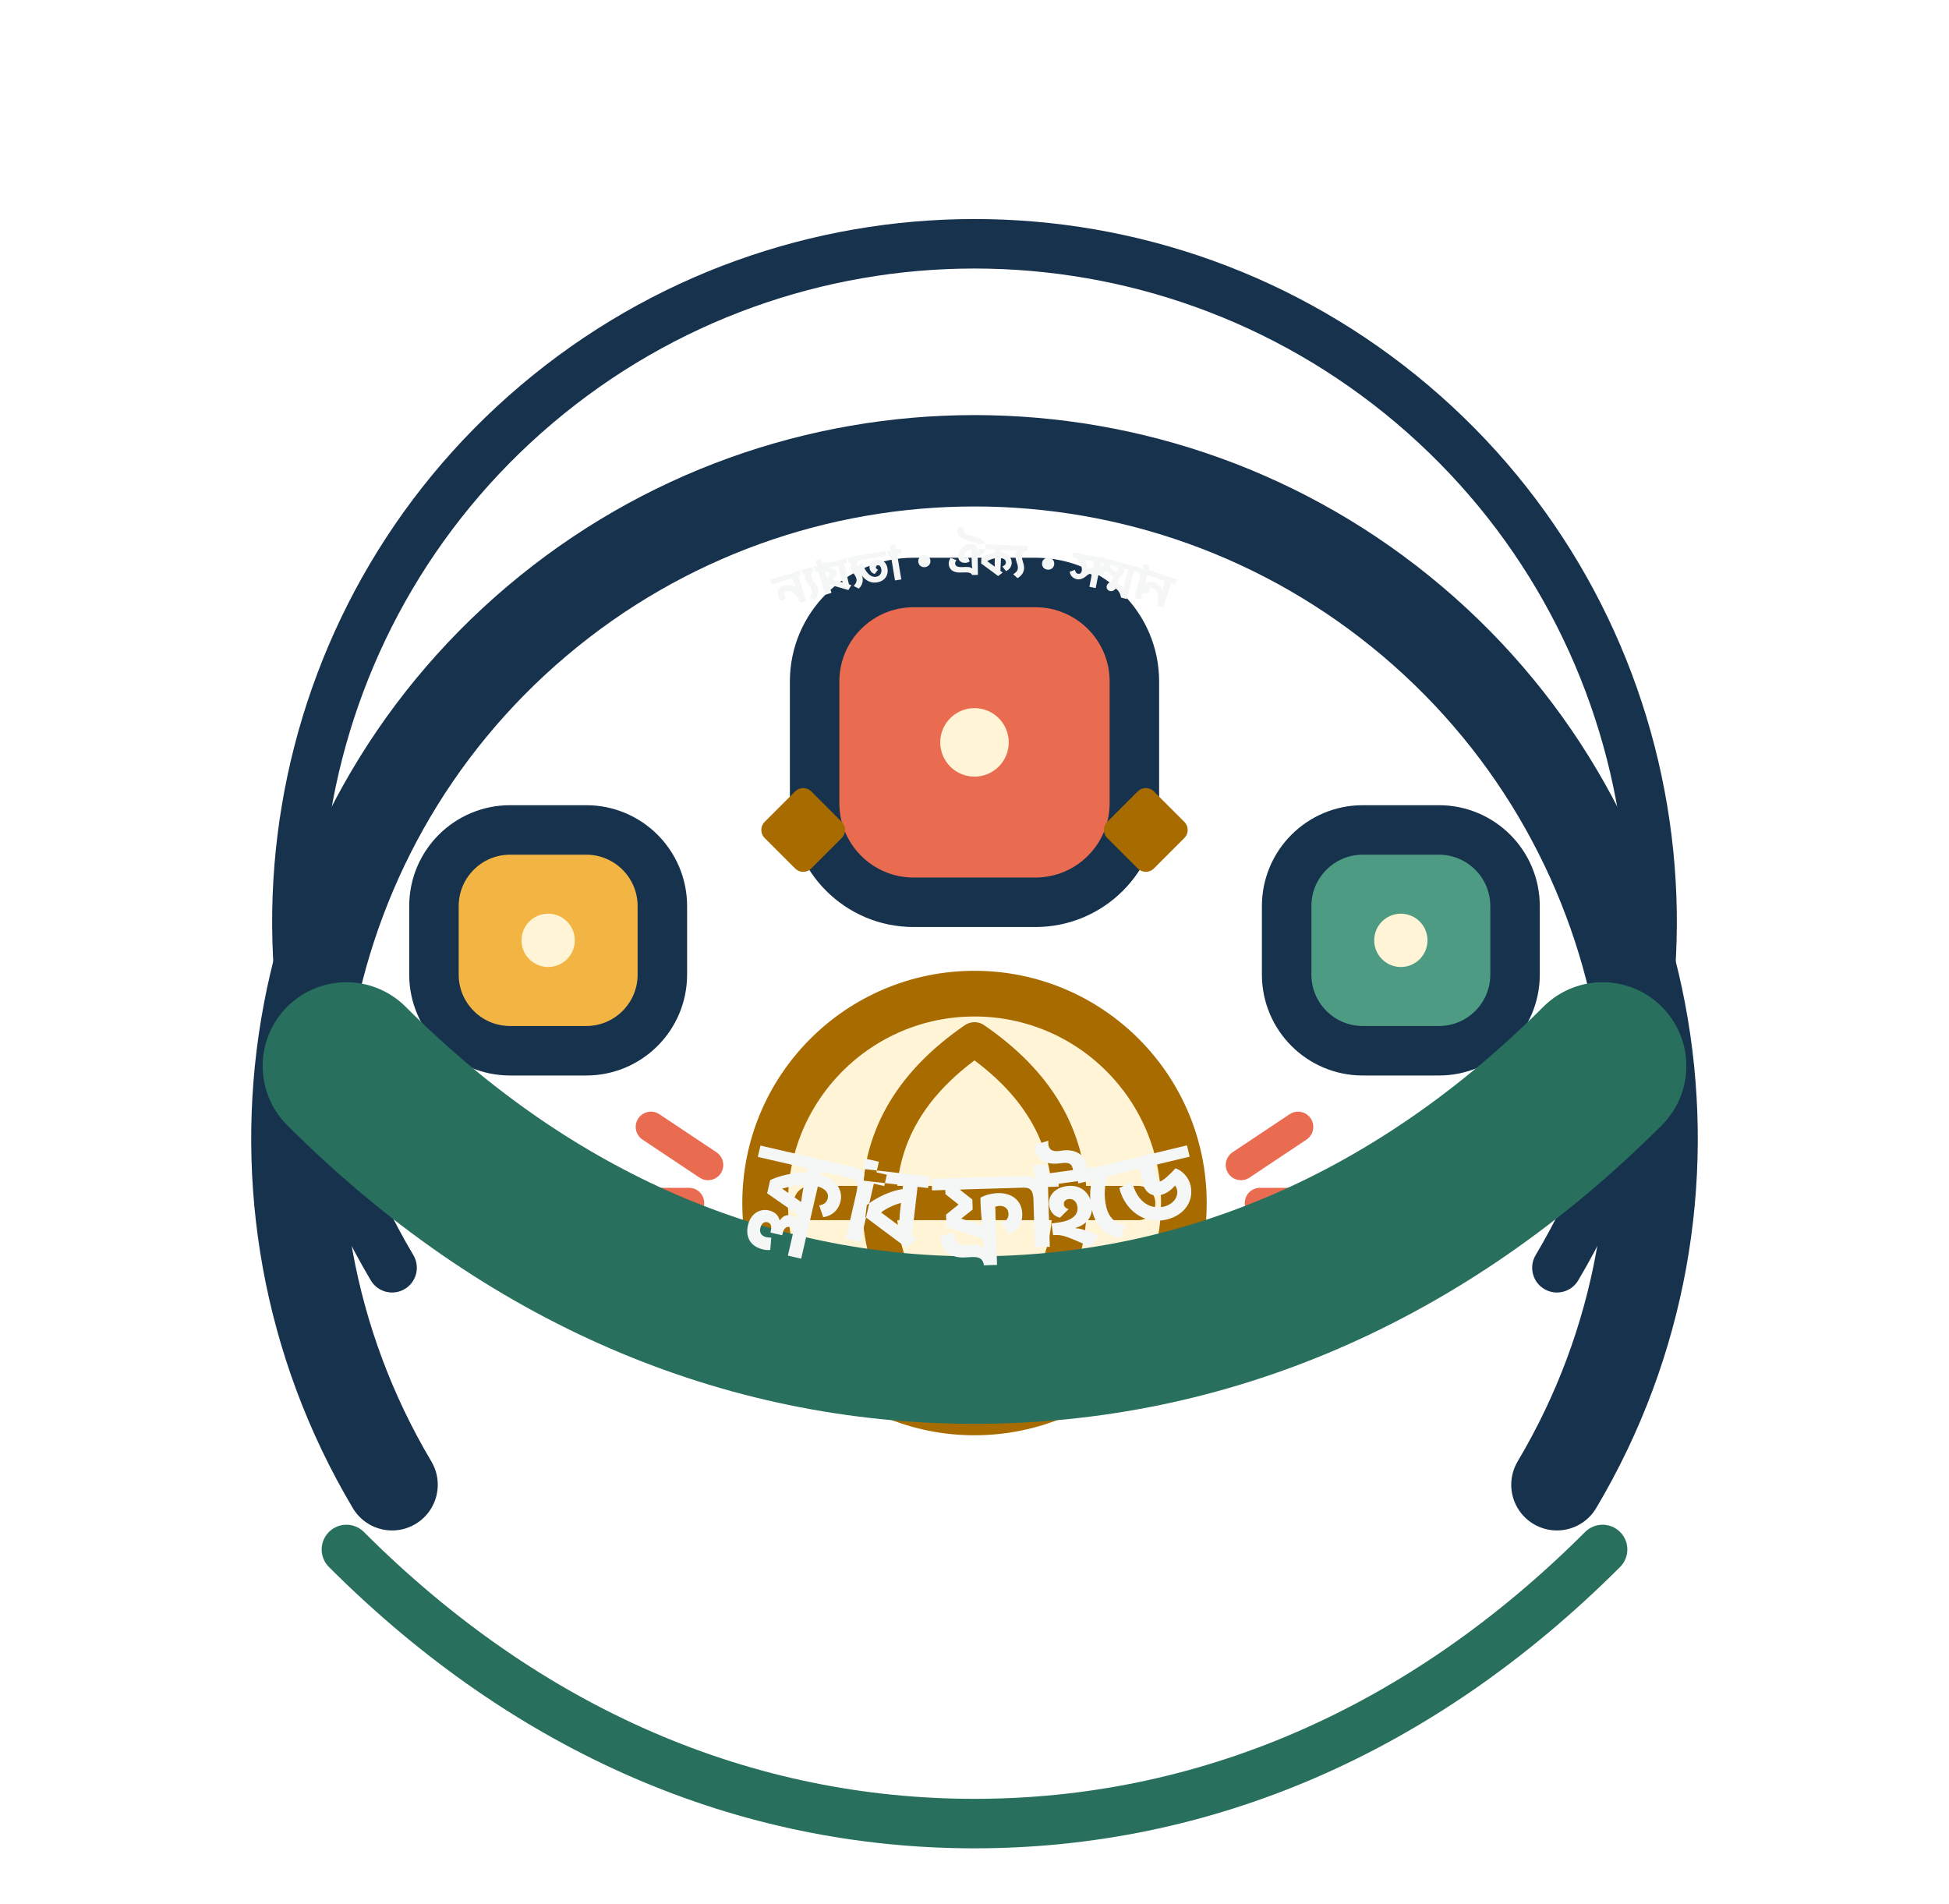
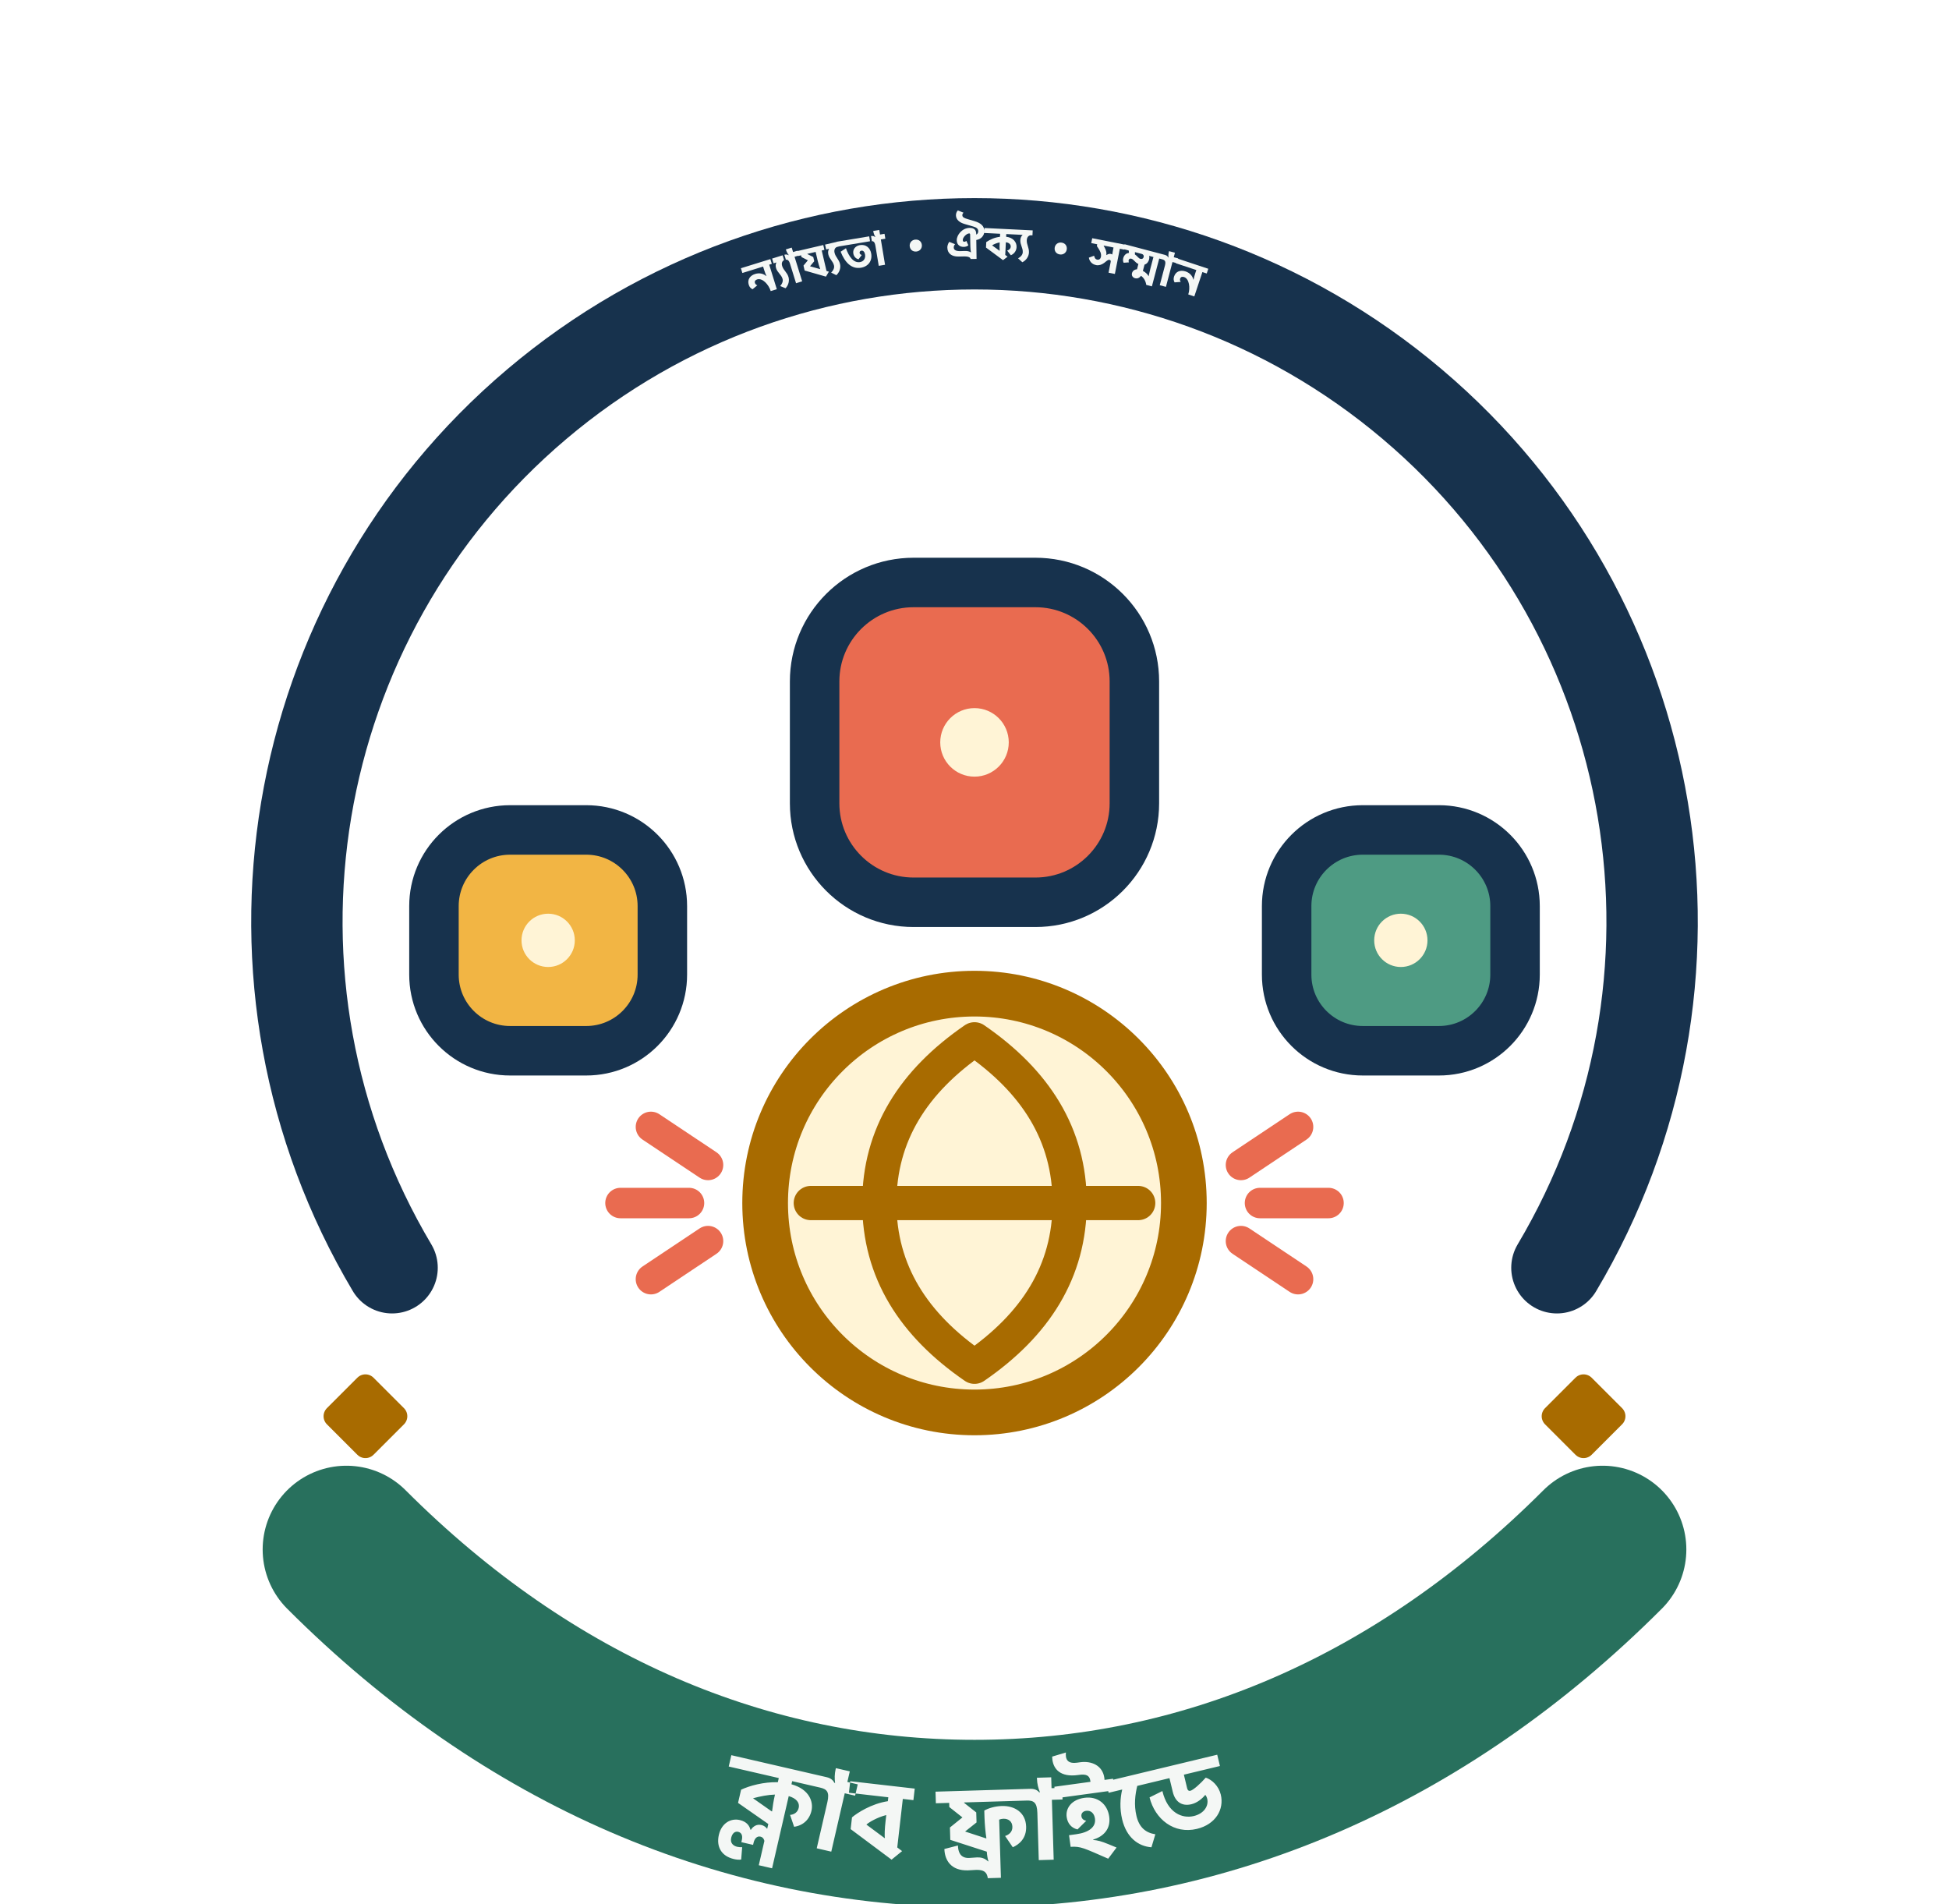
<svg xmlns="http://www.w3.org/2000/svg" viewBox="0 0 512 500" role="img" aria-labelledby="title desc" version="1.1" id="svg15">
  <g stroke="#17324D" stroke-width="13" stroke-linecap="round" stroke-linejoin="round" id="g8">
    <path fill="none" stroke="#17324D" d="M103 333a178 178 0 1 1 306 0" id="path1" />
    <g id="younger-member" aria-label="younger-member">
      <rect x="114" y="218" width="60" height="58" rx="20" fill="#F2B544" stroke="#17324D" id="rect1" />
      <circle cx="144" cy="247" r="7" fill="#FFF4D6" stroke="none" id="circle1" />
    </g>
    <g id="adult-member" aria-label="adult-member">
      <rect x="214" y="153" width="84" height="84" rx="26" fill="#E96B50" stroke="#17324D" id="rect2" />
      <circle cx="256" cy="195" r="9" fill="#FFF4D6" stroke="none" id="circle2" />
    </g>
    <g id="older-member" aria-label="older-member">
      <rect x="338" y="218" width="60" height="58" rx="20" fill="#4E9B83" stroke="#17324D" id="rect3" />
      <circle cx="368" cy="247" r="7" fill="#FFF4D6" stroke="none" id="circle3" />
    </g>
    <circle cx="256" cy="316" r="55" fill="#FFF4D6" stroke="#A86B00" stroke-width="12" id="circle4" />
    <path fill="none" stroke="#A86B00" stroke-width="9" d="M256 273c-16 11-25 25-25 43s9 32 25 43m0-86c16 11 25 25 25 43s-9 32-25 43m-43-43h86" id="path4" />
    <path fill="none" stroke="#E96B50" stroke-width="8" d="M181 316h-18M186 306l-15-10M186 326l-15 10M331 316h18M326 306l15-10M326 326l15 10" id="path5" />
    <path fill="none" stroke="#28705D" d="M91 407c48 48 105 72 165 72s117-24 165-72" id="path6" />
-     <path fill="#A86B00" stroke="#A86B00" stroke-width="6" d="m211 210 8 8-8 8-8-8z" id="path7" />
-     <path fill="#A86B00" stroke="#A86B00" stroke-width="6" d="m301 210 8 8-8 8-8-8z" id="path8" />
+     <path fill="#A86B00" stroke="#A86B00" stroke-width="6" d="m96 364 8 8-8 8-8-8z" id="path7" />
+     <path fill="#A86B00" stroke="#A86B00" stroke-width="6" d="m416 364 8 8-8 8-8-8z" id="path8" />
  </g>
  <defs id="defs8">
-     <path id="motto-arc" d="M103 390a178 178 0 1 1 306 0" />
-     <path id="name-arc" d="M91 280c48 48 105 72 165 72s117-24 165-72" />
+     <path id="motto-arc" d="M103 333a178 178 0 1 1 306 0" />
+     <path id="name-arc" d="M91 407c48 48 105 72 165 72s117-24 165-72" />
  </defs>
-   <path d="M103 390a178 178 0 1 1 306 0" fill="none" stroke="#17324D" stroke-width="24" stroke-linecap="round" id="path9" />
-   <path d="M91 280c48 48 105 72 165 72s117-24 165-72" fill="none" stroke="#28705D" stroke-width="44" stroke-linecap="round" id="path10" />
+   <path d="M103 333a178 178 0 1 1 306 0" fill="none" stroke="#17324D" stroke-width="24" stroke-linecap="round" id="path9" />
+   <path d="M91 407c48 48 105 72 165 72s117-24 165-72" fill="none" stroke="#28705D" stroke-width="44" stroke-linecap="round" id="path10" />
  <g font-family="Kohinoor Bangla, Bangla Sangam MN, sans-serif" text-anchor="middle" id="g15">
    <g id="text14" style="font-weight:700;font-size:12px;letter-spacing:0" aria-label="ন্যায্যতা•ঐক্য•সম্মান">
-       <path style="fill:#f4f7f5" d="m 206.654,156.77 c -0.279,-0.089 -0.529,-0.288 -0.632,-0.621 -0.142,-0.458 0.123,-0.779 0.604,-0.929 1.375,-0.427 3.012,1.365 3.52,3.004 l 0.021,0.069 1.605,-0.498 -1.998,-6.441 1.146,-0.356 -0.388,-1.249 -8.195,2.542 0.388,1.249 5.444,-1.689 0.277,0.894 c 0.188,0.607 0.416,1.178 0.605,1.584 l -0.042,0.026 c -0.824,-0.712 -1.872,-0.889 -2.926,-0.562 -1.352,0.42 -2.103,1.482 -1.68,2.846 0.188,0.607 0.568,0.98 1.004,1.171 z m 4.988,-5.995 -1.18,0.366 -0.388,-1.249 3.679,-1.141 0.388,1.249 -0.332,0.103 c -0.562,0.174 -0.889,0.778 -0.633,1.604 0.348,1.123 1.275,1.64 1.652,2.855 0.306,0.986 0.027,2.153 -0.757,2.986 l -1.411,-0.58 c 0.654,-0.768 0.773,-1.396 0.606,-1.934 -0.345,-1.112 -1.318,-1.576 -1.688,-2.768 -0.206,-0.665 -0.079,-1.144 0.08,-1.444 z m 2.54,-3.314 c 0.167,0.539 0.435,0.996 0.727,1.37 l -0.08,0.025 c -0.191,-0.129 -0.537,-0.273 -1.064,-0.11 l -0.47,0.146 0.388,1.249 0.046,-0.014 c 0.722,-0.224 1.168,-0.124 1.516,1 l 1.582,5.1 1.605,-0.498 -1.998,-6.441 1.146,-0.356 -0.388,-1.249 -1.146,0.356 -0.363,-1.169 -1.536,0.476 z m 3.802,1.541 2.185,-0.509 0.526,2.256 c 0.15,0.643 0.453,1.681 0.671,2.246 l -0.047,0.011 -2.625,-0.744 1.107,-1.33 -0.256,-1.099 -1.551,-0.785 z m 4.893,5.981 0.769,-1.3 -0.623,-0.188 -1.253,-5.376 1.169,-0.272 -0.297,-1.274 -7.409,1.727 0.297,1.274 0.818,-0.191 0.106,0.456 1.678,0.854 -1.155,1.39 0.302,1.297 z m 0.798,-7.308 -1.204,0.281 -0.297,-1.274 3.751,-0.874 0.297,1.274 -0.339,0.079 c -0.573,0.133 -0.943,0.713 -0.747,1.554 0.267,1.145 1.154,1.727 1.443,2.966 0.234,1.005 -0.128,2.149 -0.97,2.924 l -1.366,-0.68 c 0.707,-0.719 0.871,-1.337 0.743,-1.886 -0.264,-1.134 -1.202,-1.667 -1.485,-2.882 -0.158,-0.678 0.004,-1.147 0.183,-1.435 z m 6.134,3.078 c -0.681,-0.142 -1.239,-0.718 -1.373,-1.523 -0.181,-1.089 0.555,-2.002 1.738,-2.2 1.61,-0.268 2.716,0.752 2.965,2.243 0.315,1.894 -0.776,3.377 -2.693,3.697 -2.509,0.418 -4.239,-1.423 -5.336,-4.208 l 1.393,-0.913 c 0.793,2.277 2.04,3.918 3.685,3.644 1.053,-0.175 1.492,-1.051 1.336,-1.986 -0.11,-0.663 -0.464,-1.103 -0.972,-1.018 -0.296,0.049 -0.511,0.292 -0.46,0.6 0.043,0.26 0.262,0.479 0.574,0.525 z m 3.277,-6.105 0.215,1.29 -9.008,1.5 -0.215,-1.29 z m 0.6,-1.219 c 0.093,0.556 0.296,1.046 0.534,1.456 l -0.083,0.014 c -0.172,-0.154 -0.495,-0.343 -1.04,-0.253 l -0.485,0.081 0.215,1.29 0.047,-0.008 c 0.746,-0.124 1.174,0.036 1.367,1.196 l 0.877,5.267 1.657,-0.276 -1.108,-6.652 1.184,-0.197 -0.215,-1.29 -1.184,0.197 -0.201,-1.207 -1.586,0.264 z" id="path15" />
-       <path style="fill:#f4f7f5" d="m 241.228,147.543 c 0.076,0.873 0.734,1.514 1.738,1.427 0.921,-0.08 1.53,-0.832 1.454,-1.704 -0.076,-0.873 -0.734,-1.514 -1.738,-1.427 -0.921,0.08 -1.53,0.832 -1.454,1.704 z" id="path16" />
-       <path style="fill:#f4f7f5" d="m 255.344,151.028 1.56,-0.022 -0.069,-4.968 c 1.341,-0.199 2.131,-1.254 2.116,-2.346 -0.017,-1.236 -0.797,-2.077 -2.581,-2.604 l -1.892,-0.562 c -0.747,-0.218 -1.303,-0.462 -1.31,-0.978 -0.004,-0.264 0.078,-0.457 0.314,-0.688 l -1.508,-0.591 c -0.283,0.328 -0.494,0.751 -0.486,1.291 0.017,1.224 1.095,1.929 2.228,2.261 l 2.35,0.687 c 0.843,0.24 1.268,0.582 1.277,1.206 0.007,0.468 -0.217,0.759 -0.527,0.907 l -0.003,-0.216 c -0.013,-0.96 -0.514,-1.565 -1.75,-1.548 -1.944,0.027 -3.382,1.871 -3.363,3.239 0.015,1.056 0.661,1.767 1.849,1.75 0.444,-0.006 0.91,-0.145 1.206,-0.413 l -0.544,-1.169 c -0.083,0.097 -0.273,0.232 -0.513,0.235 -0.264,0.004 -0.41,-0.114 -0.414,-0.462 -0.01,-0.684 0.984,-1.718 1.68,-1.728 0.144,-0.002 0.253,0.069 0.256,0.308 l 0.028,2.04 c 0.026,1.86 0.116,2.291 0.193,2.626 l -0.048,6.7e-4 c -0.436,-0.318 -1.013,-0.37 -1.637,-0.361 -0.372,0.005 -0.768,0.035 -1.152,0.04 -1.284,0.018 -1.686,-0.421 -1.693,-0.949 -0.005,-0.384 0.159,-0.674 0.36,-0.869 l -1.533,-0.615 c -0.141,0.182 -0.518,0.751 -0.507,1.519 0.021,1.476 1.101,2.361 2.913,2.336 0.36,-0.005 1.056,-0.027 1.464,-0.032 1.368,-0.019 1.649,0.349 1.738,0.672 z m 7.956,-2.242 c 0.512,-0.143 0.915,-0.52 0.94,-1.035 0.028,-0.563 -0.417,-1.054 -1.277,-1.144 l -0.164,3.332 0.615,0.451 -1.198,0.914 -4.475,-3.308 0.071,-1.438 c 0.982,-0.661 2.187,-1.226 3.6,-1.385 l 0.04,-0.803 -4.183,-0.206 0.064,-1.306 9.313,0.458 -0.064,1.306 -3.512,-0.173 -0.035,0.707 c 1.912,0.214 2.798,1.483 2.737,2.73 -0.048,0.971 -0.615,1.748 -1.498,2.125 z m -3.957,-1.372 1.937,1.405 0.048,0.002 c -0.042,-0.603 -0.024,-1.467 0.007,-2.102 l 0.004,-0.072 c -0.776,0.142 -1.426,0.422 -1.996,0.767 z m 7.993,-2.754 -1.235,-0.061 0.064,-1.306 3.847,0.189 -0.064,1.306 -0.348,-0.017 c -0.587,-0.029 -1.102,0.426 -1.145,1.289 -0.058,1.175 0.636,1.978 0.573,3.248 -0.051,1.031 -0.713,2.031 -1.735,2.546 l -1.127,-1.029 c 0.878,-0.497 1.205,-1.046 1.233,-1.609 0.057,-1.163 -0.698,-1.933 -0.636,-3.179 0.034,-0.695 0.319,-1.102 0.57,-1.33 z" id="path17" />
-       <path style="fill:#f4f7f5" d="m 273.758,147.864 c -0.111,0.869 0.395,1.636 1.395,1.764 0.916,0.117 1.672,-0.487 1.783,-1.356 0.111,-0.869 -0.395,-1.636 -1.395,-1.764 -0.916,-0.117 -1.672,0.487 -1.783,1.356 z" id="path18" />
-       <path style="fill:#f4f7f5" d="m 282.938,152.149 c 0.671,0.133 1.424,-0.086 2.084,-0.579 0.573,-0.425 0.972,-0.897 1.408,-0.811 0.247,0.049 0.368,0.244 0.317,0.503 l -0.567,2.873 1.66,0.328 1.306,-6.616 1.165,0.23 0.253,-1.283 -8.676,-1.713 -0.253,1.283 1.566,0.309 -0.091,0.459 0.357,0.547 c 0.461,0.703 0.877,1.445 0.705,2.316 -0.095,0.483 -0.443,0.818 -0.961,0.715 -0.565,-0.112 -0.719,-0.57 -0.824,-1.031 l -1.385,0.509 c 0.134,0.809 0.677,1.712 1.937,1.96 z m 4.22,-2.787 c -0.13,-0.087 -0.243,-0.134 -0.443,-0.173 -0.412,-0.081 -0.826,0.155 -1.117,0.33 0.021,-0.167 0.032,-0.348 0.02,-0.534 -0.027,-0.421 -0.167,-0.889 -0.47,-1.463 l -0.251,-0.465 0.009,-0.047 2.578,0.509 -0.156,0.789 c -0.035,0.177 -0.142,0.779 -0.172,1.055 z m 5.798,0.772 c -0.545,-0.144 -0.808,-0.747 -1.455,-1.166 0.017,-0.206 0.02,-0.404 -7.7e-4,-0.608 l 1.798,0.475 c 0.441,0.116 0.599,0.456 0.501,0.827 -0.098,0.371 -0.392,0.592 -0.844,0.472 z m 2.167,4.581 c -0.281,-0.533 -0.836,-1.065 -1.524,-1.42 l 0.435,-1.648 c 0.69,-0.215 1.044,-0.804 1.182,-1.326 0.116,-0.441 0.088,-0.759 0.021,-0.975 l 1.137,0.3 -0.778,2.947 c -0.404,1.532 -0.473,2.122 -0.473,2.122 z m 3.943,-4.358 0.334,-1.265 -10.616,-2.802 -0.334,1.265 1.416,0.374 c 0.062,0.19 0.076,0.417 0.053,0.647 -0.778,0.08 -1.286,0.641 -1.482,1.384 -0.129,0.487 -0.035,0.934 0.118,1.198 l 1.381,-0.107 c -0.079,-0.17 -0.129,-0.357 -0.068,-0.589 0.077,-0.29 0.323,-0.473 0.706,-0.372 0.615,0.162 0.945,0.982 1.842,1.392 l -0.356,1.395 c -0.667,0.035 -1.164,0.413 -1.32,1.004 -0.184,0.696 0.243,1.194 0.835,1.35 0.499,0.132 1.089,-0.035 1.525,-0.652 0.796,0.558 1.256,1.448 1.38,2.387 l 1.485,0.392 1.929,-7.31 z m 1.37,-2.133 c -0.144,0.545 -0.16,1.075 -0.11,1.547 l -0.081,-0.021 c -0.093,-0.211 -0.311,-0.516 -0.844,-0.657 l -0.476,-0.126 -0.334,1.265 0.046,0.012 c 0.731,0.193 1.056,0.514 0.756,1.652 l -1.363,5.163 1.624,0.429 1.721,-6.521 1.16,0.306 0.334,-1.265 -1.16,-0.306 0.312,-1.183 -1.555,-0.41 z m 1.554,7.505 c -0.175,-0.235 -0.263,-0.542 -0.153,-0.873 0.151,-0.456 0.553,-0.562 1.032,-0.404 1.367,0.454 1.655,2.863 1.114,4.491 l -0.023,0.068 1.594,0.529 2.124,-6.401 1.139,0.378 0.412,-1.241 -8.143,-2.702 -0.412,1.241 5.41,1.795 -0.295,0.888 c -0.2,0.604 -0.348,1.2 -0.43,1.64 l -0.049,-0.004 c -0.256,-1.058 -1.004,-1.813 -2.052,-2.16 -1.344,-0.446 -2.573,-0.019 -3.023,1.336 -0.2,0.604 -0.109,1.127 0.135,1.537 z" id="path19" />
+       <path style="fill:#f4f7f5" d="m 198.95,74.938 c -0.279,-0.089 -0.529,-0.288 -0.632,-0.621 -0.142,-0.458 0.123,-0.779 0.604,-0.929 1.375,-0.427 3.012,1.365 3.52,3.004 l 0.021,0.069 1.605,-0.498 -1.998,-6.441 1.146,-0.356 -0.388,-1.249 -8.195,2.542 0.388,1.249 5.444,-1.689 0.277,0.894 c 0.188,0.607 0.416,1.178 0.605,1.584 l -0.042,0.026 c -0.824,-0.712 -1.872,-0.889 -2.926,-0.562 -1.352,0.42 -2.103,1.482 -1.68,2.846 0.188,0.607 0.568,0.98 1.004,1.171 z m 4.988,-5.995 -1.18,0.366 -0.388,-1.249 3.679,-1.141 0.388,1.249 -0.332,0.103 c -0.562,0.174 -0.889,0.778 -0.633,1.604 0.348,1.123 1.275,1.64 1.652,2.855 0.306,0.986 0.027,2.153 -0.757,2.986 l -1.411,-0.58 c 0.654,-0.768 0.773,-1.396 0.606,-1.934 -0.345,-1.112 -1.318,-1.576 -1.688,-2.768 -0.206,-0.665 -0.079,-1.144 0.08,-1.444 z m 2.54,-3.314 c 0.167,0.539 0.435,0.996 0.727,1.37 l -0.08,0.025 c -0.191,-0.129 -0.537,-0.273 -1.064,-0.11 l -0.47,0.146 0.388,1.249 0.046,-0.014 c 0.722,-0.224 1.168,-0.124 1.516,1 l 1.582,5.1 1.605,-0.498 -1.998,-6.441 1.146,-0.356 -0.388,-1.249 -1.146,0.356 -0.363,-1.169 -1.536,0.476 z m 5.605,1.052 2.185,-0.509 0.526,2.256 c 0.15,0.643 0.453,1.681 0.671,2.246 l -0.047,0.011 -2.625,-0.744 1.107,-1.33 -0.256,-1.099 -1.551,-0.785 z m 4.893,5.981 0.769,-1.3 -0.623,-0.188 -1.253,-5.376 1.169,-0.272 -0.297,-1.274 -7.409,1.727 0.297,1.274 0.818,-0.191 0.106,0.456 1.678,0.854 -1.155,1.39 0.302,1.297 z m 0.798,-7.308 -1.204,0.281 -0.297,-1.274 3.751,-0.874 0.297,1.274 -0.339,0.079 c -0.573,0.133 -0.943,0.713 -0.747,1.554 0.267,1.145 1.154,1.727 1.443,2.966 0.234,1.005 -0.128,2.149 -0.97,2.924 l -1.366,-0.68 c 0.707,-0.719 0.871,-1.337 0.743,-1.886 -0.264,-1.134 -1.202,-1.667 -1.485,-2.882 -0.158,-0.678 0.004,-1.147 0.183,-1.435 z m 7.763,2.752 c -0.681,-0.142 -1.239,-0.718 -1.373,-1.523 -0.181,-1.089 0.555,-2.002 1.738,-2.2 1.61,-0.268 2.716,0.752 2.965,2.243 0.315,1.894 -0.776,3.377 -2.693,3.697 -2.509,0.418 -4.239,-1.423 -5.336,-4.208 l 1.393,-0.913 c 0.793,2.277 2.04,3.918 3.685,3.644 1.053,-0.175 1.492,-1.051 1.336,-1.986 -0.11,-0.663 -0.464,-1.103 -0.973,-1.018 -0.296,0.049 -0.511,0.292 -0.46,0.6 0.043,0.26 0.262,0.479 0.574,0.525 z m 3.277,-6.105 0.215,1.29 -9.008,1.5 -0.215,-1.29 z m 0.6,-1.219 c 0.093,0.556 0.296,1.046 0.534,1.456 l -0.083,0.014 c -0.172,-0.154 -0.495,-0.343 -1.04,-0.253 l -0.485,0.081 0.215,1.29 0.047,-0.008 c 0.746,-0.124 1.174,0.036 1.367,1.196 l 0.877,5.267 1.657,-0.276 -1.108,-6.652 1.184,-0.197 -0.215,-1.29 -1.184,0.197 -0.201,-1.207 -1.586,0.264 z" id="path15" />
+       <path style="fill:#f4f7f5" d="m 238.978,64.641 c 0.076,0.873 0.734,1.514 1.738,1.427 0.921,-0.08 1.53,-0.832 1.454,-1.704 -0.076,-0.873 -0.734,-1.514 -1.738,-1.427 -0.921,0.08 -1.53,0.832 -1.454,1.704 z" id="path16" />
+       <path style="fill:#f4f7f5" d="m 254.982,68.03 1.56,-0.022 -0.069,-4.968 c 1.341,-0.199 2.131,-1.254 2.116,-2.346 -0.017,-1.236 -0.797,-2.077 -2.581,-2.604 l -1.892,-0.562 c -0.747,-0.218 -1.303,-0.462 -1.31,-0.978 -0.004,-0.264 0.078,-0.457 0.314,-0.688 l -1.508,-0.591 c -0.283,0.328 -0.494,0.751 -0.486,1.291 0.017,1.224 1.095,1.929 2.228,2.261 l 2.35,0.687 c 0.843,0.24 1.268,0.582 1.277,1.206 0.007,0.468 -0.217,0.759 -0.527,0.907 l -0.003,-0.216 c -0.013,-0.96 -0.514,-1.565 -1.75,-1.548 -1.944,0.027 -3.382,1.871 -3.363,3.239 0.015,1.056 0.661,1.767 1.849,1.75 0.444,-0.006 0.91,-0.145 1.206,-0.413 l -0.544,-1.169 c -0.083,0.097 -0.273,0.232 -0.513,0.235 -0.264,0.004 -0.41,-0.114 -0.414,-0.462 -0.01,-0.684 0.984,-1.718 1.68,-1.728 0.144,-0.002 0.253,0.068 0.256,0.308 l 0.028,2.04 c 0.026,1.86 0.116,2.291 0.193,2.626 l -0.048,6.68e-4 c -0.436,-0.318 -1.013,-0.37 -1.637,-0.361 -0.372,0.005 -0.768,0.035 -1.152,0.04 -1.284,0.018 -1.686,-0.421 -1.693,-0.949 -0.005,-0.384 0.159,-0.674 0.36,-0.869 l -1.533,-0.615 c -0.141,0.182 -0.518,0.751 -0.507,1.519 0.021,1.476 1.101,2.361 2.913,2.336 0.36,-0.005 1.056,-0.027 1.464,-0.032 1.368,-0.019 1.649,0.349 1.738,0.672 z m 9.596,-2.213 c 0.512,-0.143 0.915,-0.52 0.94,-1.035 0.028,-0.563 -0.417,-1.054 -1.277,-1.144 l -0.164,3.332 0.615,0.451 -1.198,0.914 -4.475,-3.308 0.071,-1.438 c 0.982,-0.661 2.187,-1.226 3.6,-1.385 l 0.04,-0.803 -4.183,-0.206 0.064,-1.306 9.313,0.458 -0.064,1.306 -3.512,-0.173 -0.035,0.707 c 1.912,0.214 2.798,1.483 2.737,2.73 -0.048,0.971 -0.615,1.748 -1.498,2.125 z m -3.957,-1.372 1.937,1.405 0.048,0.002 c -0.042,-0.603 -0.024,-1.467 0.007,-2.102 l 0.004,-0.072 c -0.776,0.142 -1.426,0.422 -1.996,0.767 z m 7.993,-2.754 -1.235,-0.061 0.064,-1.306 3.847,0.189 -0.064,1.306 -0.348,-0.017 c -0.587,-0.029 -1.102,0.426 -1.145,1.289 -0.058,1.175 0.636,1.978 0.573,3.248 -0.051,1.031 -0.713,2.031 -1.735,2.546 l -1.127,-1.029 c 0.878,-0.497 1.205,-1.046 1.233,-1.609 0.057,-1.163 -0.698,-1.933 -0.636,-3.179 0.034,-0.695 0.319,-1.102 0.57,-1.33 z" id="path17" />
+       <path style="fill:#f4f7f5" d="m 277.063,65.075 c -0.111,0.869 0.395,1.636 1.395,1.764 0.917,0.117 1.672,-0.487 1.783,-1.356 0.111,-0.869 -0.395,-1.636 -1.395,-1.764 -0.917,-0.117 -1.672,0.487 -1.783,1.356 z" id="path18" />
+       <path style="fill:#f4f7f5" d="m 287.974,69.641 c 0.671,0.133 1.424,-0.086 2.084,-0.579 0.573,-0.425 0.972,-0.897 1.408,-0.811 0.247,0.049 0.368,0.244 0.317,0.503 l -0.567,2.873 1.66,0.328 1.306,-6.616 1.165,0.23 0.253,-1.283 -8.676,-1.713 -0.253,1.283 1.566,0.309 -0.091,0.459 0.357,0.547 c 0.461,0.703 0.877,1.445 0.705,2.316 -0.095,0.483 -0.443,0.818 -0.961,0.715 -0.565,-0.112 -0.719,-0.57 -0.824,-1.031 l -1.385,0.509 c 0.134,0.809 0.677,1.712 1.937,1.96 z m 4.22,-2.787 c -0.13,-0.087 -0.243,-0.134 -0.443,-0.173 -0.412,-0.081 -0.826,0.155 -1.117,0.33 0.021,-0.167 0.032,-0.348 0.02,-0.534 -0.027,-0.421 -0.167,-0.889 -0.47,-1.463 l -0.251,-0.465 0.009,-0.047 2.578,0.509 -0.156,0.789 c -0.035,0.177 -0.142,0.779 -0.172,1.055 z m 7.397,1.141 c -0.545,-0.144 -0.808,-0.747 -1.455,-1.166 0.017,-0.206 0.02,-0.404 -7.8e-4,-0.608 l 1.798,0.475 c 0.441,0.116 0.599,0.456 0.501,0.827 -0.098,0.371 -0.392,0.592 -0.844,0.472 z m 2.167,4.581 c -0.281,-0.533 -0.836,-1.065 -1.524,-1.42 l 0.435,-1.648 c 0.69,-0.215 1.044,-0.804 1.182,-1.326 0.116,-0.441 0.088,-0.759 0.021,-0.975 l 1.137,0.3 -0.778,2.947 c -0.404,1.532 -0.473,2.122 -0.473,2.122 z m 3.943,-4.358 0.334,-1.265 -10.616,-2.802 -0.334,1.265 1.416,0.374 c 0.061,0.19 0.076,0.417 0.053,0.647 -0.778,0.08 -1.286,0.641 -1.482,1.384 -0.129,0.487 -0.035,0.934 0.118,1.198 l 1.381,-0.107 c -0.079,-0.17 -0.129,-0.357 -0.068,-0.589 0.077,-0.29 0.323,-0.473 0.706,-0.372 0.615,0.162 0.945,0.982 1.842,1.392 l -0.356,1.395 c -0.667,0.035 -1.164,0.413 -1.32,1.004 -0.184,0.696 0.243,1.194 0.835,1.35 0.499,0.132 1.089,-0.035 1.525,-0.652 0.796,0.558 1.256,1.448 1.38,2.387 l 1.485,0.392 1.929,-7.31 z m 1.37,-2.133 c -0.144,0.545 -0.16,1.075 -0.11,1.547 l -0.081,-0.021 c -0.093,-0.211 -0.31,-0.516 -0.844,-0.657 l -0.476,-0.126 -0.334,1.265 0.046,0.012 c 0.731,0.193 1.056,0.514 0.756,1.652 l -1.363,5.163 1.624,0.429 1.721,-6.521 1.16,0.306 0.334,-1.265 -1.16,-0.306 0.312,-1.183 -1.555,-0.41 z m 3.108,7.967 c -0.175,-0.235 -0.263,-0.542 -0.153,-0.873 0.151,-0.456 0.553,-0.562 1.032,-0.404 1.367,0.454 1.655,2.863 1.114,4.491 l -0.023,0.068 1.594,0.529 2.124,-6.401 1.139,0.378 0.412,-1.241 -8.143,-2.702 -0.412,1.241 5.41,1.795 -0.295,0.888 c -0.2,0.604 -0.348,1.2 -0.43,1.64 l -0.049,-0.004 c -0.256,-1.058 -1.004,-1.813 -2.052,-2.16 -1.344,-0.446 -2.573,-0.019 -3.023,1.336 -0.2,0.604 -0.109,1.127 0.135,1.537 z" id="path19" />
    </g>
-     <path d="m 224.099,309.651 0.686,-2.974 -25.019,-5.773 -0.686,2.974 13.15,3.034 -0.252,1.091 c -3.683,-0.103 -7.455,0.924 -9.65,1.969 l -0.799,3.465 7.946,5.54 -0.283,1.228 -0.082,-0.019 c -0.222,-0.281 -0.577,-0.737 -1.478,-0.944 -1.2,-0.277 -2.153,0.365 -2.735,1.266 l -0.109,-0.025 c -0.241,-0.947 -0.894,-2.103 -2.804,-2.544 -2.374,-0.548 -4.787,0.821 -5.498,3.904 -0.711,3.083 0.638,5.578 3.967,6.346 0.655,0.151 1.356,0.227 1.897,0.122 l 0.26,-3.245 c -0.38,0.027 -0.863,0.002 -1.272,-0.092 -0.982,-0.227 -1.946,-0.909 -1.606,-2.382 0.277,-1.2 1.007,-1.75 1.826,-1.561 0.818,0.189 1.259,0.894 0.957,2.204 l -0.12,0.518 3.083,0.711 0.12,-0.518 c 0.271,-1.173 0.917,-1.857 1.817,-1.65 0.655,0.151 0.936,0.676 1.033,1.129 l -1.473,6.384 3.492,0.806 4.375,-18.962 c 1.994,0.575 2.932,1.74 2.623,3.077 -0.264,1.146 -1.156,1.773 -2.269,1.862 l 1.062,3.119 c 2.344,-0.321 4.027,-1.887 4.562,-4.206 0.535,-2.319 -0.51,-5.635 -5.262,-6.961 l 0.189,-0.819 z m -13.631,6.022 -0.136,-0.032 -4.871,-3.423 c 1.899,-0.51 3.889,-0.913 5.769,-0.968 l -0.057,0.246 c -0.302,1.31 -0.571,2.972 -0.705,4.176 z m 16.697,-11.09 c -0.296,1.282 -0.294,2.518 -0.145,3.616 l -0.191,-0.044 c -0.233,-0.485 -0.762,-1.182 -2.017,-1.471 l -1.119,-0.258 -0.686,2.974 0.109,0.025 c 1.719,0.397 2.5,1.123 1.883,3.796 l -2.801,12.141 3.82,0.881 3.538,-15.333 2.728,0.63 0.686,-2.974 -2.728,-0.63 0.642,-2.783 -3.656,-0.844 z m 10.064,6.725 -10.348,-1.186 0.348,-3.032 16.941,1.942 -0.348,3.032 -2.782,-0.319 -1.46,12.741 1.271,0.963 -2.766,2.248 -10.748,-8.024 0.354,-3.088 c 1.374,-1.167 5.09,-3.588 9.421,-4.247 z m -0.536,4.673 c -2.38,0.601 -4.527,1.877 -5.219,2.502 l 4.753,3.532 0.111,0.013 c -0.143,-0.721 -0.031,-2.681 0.164,-4.378 z m 21.784,16.377 3.442,-0.103 -0.458,-15.281 c 0.332,-0.122 0.722,-0.218 1.086,-0.229 1.315,-0.04 2.345,0.658 2.388,2.113 0.044,1.455 -1.084,2.161 -1.917,2.411 l 2.022,2.965 c 1.603,-0.72 3.602,-2.265 3.507,-5.428 -0.109,-3.638 -2.939,-5.514 -6.409,-5.41 -1.763,0.053 -3.54,0.582 -4.586,1.202 l 0.055,1.847 c 0.046,1.539 0.262,4.054 0.5,5.447 l -0.112,0.003 -5.488,-1.796 3.01,-2.387 -0.079,-2.631 -3.185,-2.51 -0.003,-0.112 17.464,-0.524 -0.091,-3.051 -24.881,0.746 0.091,3.051 3.498,-0.105 0.033,1.092 3.443,2.726 -3.282,2.648 0.097,3.247 9.589,3.102 c 0.052,0.811 0.195,1.843 0.44,2.536 l -0.112,0.003 c -0.922,-0.869 -1.881,-1.064 -2.86,-1.035 -0.924,0.028 -1.089,0.117 -2.153,0.149 -2.379,0.071 -2.854,-1.763 -2.899,-3.275 l -3.558,0.919 c 0.088,2.939 1.741,5.746 6.191,5.613 1.147,-0.034 1.09,-0.089 2.153,-0.121 2.015,-0.06 2.847,0.587 3.063,2.177 z m 12.915,-26.103 c 0.04,1.315 0.355,2.51 0.778,3.534 l -0.196,0.006 c -0.348,-0.41 -1.037,-0.949 -2.324,-0.911 l -1.147,0.034 0.091,3.051 0.112,-0.003 c 1.763,-0.053 2.703,0.451 2.785,3.194 l 0.374,12.454 3.918,-0.118 -0.472,-15.729 2.799,-0.084 -0.091,-3.051 -2.799,0.084 -0.086,-2.855 -3.75,0.113 z m 4.216,10.336 c 0.216,1.581 1.155,2.866 2.847,3.256 l 2.29,-2.263 c -0.787,-0.175 -1.184,-0.601 -1.264,-1.184 -0.106,-0.777 0.412,-1.328 1.216,-1.438 1.304,-0.178 2.158,0.694 2.344,2.053 0.3,2.192 -1.594,3.638 -4.923,4.093 l -1.886,0.258 0.417,3.052 c 2.662,-0.166 3.435,0.322 9.865,3.116 l 2.199,-2.929 -2.157,-0.892 c -1.975,-0.804 -2.821,-0.999 -3.965,-1.097 l -0.015,-0.111 c 2.638,-0.756 4.657,-2.728 4.21,-6.002 -0.455,-3.329 -3.032,-5.435 -6.528,-4.957 -3.329,0.455 -4.974,2.687 -4.651,5.045 z m -3.81,-15.87 c 0.01,0.281 0.02,0.562 0.058,0.84 0.326,2.386 2.047,4.637 6.736,3.996 l 0.25,-0.034 c 1.803,-0.247 2.779,0.072 2.984,1.57 0.011,0.083 0.023,0.166 0.034,0.25 l -9.488,1.298 0.414,3.024 15.424,-2.109 -0.414,-3.024 -2.247,0.307 c 0.005,-0.17 -0.018,-0.337 -0.041,-0.503 -0.448,-3.274 -3.335,-4.546 -6.359,-4.133 l -0.832,0.114 c -2.164,0.296 -2.768,-0.611 -2.905,-1.609 -0.049,-0.361 -0.043,-0.729 -0.005,-1.073 z m 23.76,21.031 c -2.543,-0.396 -4.235,-1.804 -4.949,-4.771 -0.727,-3.022 -0.336,-5.708 0.193,-7.937 l 1.96,-0.471 -0.714,-2.967 -9.474,2.278 0.714,2.967 3.566,-0.858 c -0.536,2.202 -0.703,4.978 -0.009,7.864 1.133,4.71 4.202,7.053 7.69,7.309 z m 16.969,-17.933 -0.714,-2.967 -20.853,5.015 0.714,2.967 7.595,-1.827 0.871,3.621 c 0.602,2.505 2.308,3.851 4.895,3.229 1.606,-0.386 2.934,-1.57 3.642,-2.46 0.242,0.287 0.415,0.649 0.507,1.03 0.439,1.824 -0.795,3.877 -3.518,4.532 -3.022,0.727 -6.866,-0.768 -8.26,-6.567 l -3.37,1.674 c 1.436,5.731 6.426,9.715 12.442,8.268 4.928,-1.185 7.204,-5.131 6.274,-8.996 -0.537,-2.232 -2.267,-3.919 -3.953,-4.463 -1.379,1.57 -3.276,3.264 -4.011,3.441 -0.381,0.092 -0.72,3.3e-4 -0.897,-0.735 l -0.838,-3.485 z" id="text15" style="font-weight:800;font-size:28px;letter-spacing:0;fill:#f4f7f5" aria-label="ক্লাব ফ্রাইডে" />
+     <path d="m 216.455,469.78 0.686,-2.974 -25.019,-5.773 -0.686,2.974 13.15,3.034 -0.252,1.091 c -3.683,-0.103 -7.455,0.924 -9.65,1.969 l -0.799,3.465 7.946,5.54 -0.283,1.228 -0.082,-0.019 c -0.222,-0.281 -0.577,-0.737 -1.478,-0.944 -1.2,-0.277 -2.153,0.365 -2.735,1.266 l -0.109,-0.025 c -0.241,-0.947 -0.894,-2.103 -2.804,-2.544 -2.374,-0.548 -4.787,0.821 -5.498,3.904 -0.711,3.083 0.638,5.578 3.967,6.346 0.655,0.151 1.356,0.227 1.897,0.122 l 0.26,-3.245 c -0.38,0.027 -0.863,0.002 -1.272,-0.092 -0.982,-0.227 -1.946,-0.909 -1.606,-2.382 0.277,-1.2 1.007,-1.75 1.826,-1.561 0.818,0.189 1.259,0.894 0.957,2.204 l -0.12,0.518 3.083,0.711 0.12,-0.518 c 0.271,-1.173 0.917,-1.857 1.817,-1.65 0.655,0.151 0.936,0.676 1.033,1.129 l -1.473,6.384 3.492,0.806 4.375,-18.962 c 1.994,0.575 2.932,1.74 2.623,3.077 -0.264,1.146 -1.156,1.773 -2.269,1.862 l 1.062,3.119 c 2.344,-0.321 4.027,-1.887 4.562,-4.206 0.535,-2.319 -0.51,-5.635 -5.262,-6.961 l 0.189,-0.818 z m -13.631,6.022 -0.136,-0.032 -4.871,-3.423 c 1.899,-0.51 3.889,-0.913 5.769,-0.968 l -0.057,0.246 c -0.302,1.31 -0.571,2.972 -0.705,4.176 z m 16.697,-11.09 c -0.296,1.282 -0.294,2.518 -0.145,3.616 l -0.191,-0.044 c -0.233,-0.485 -0.762,-1.182 -2.017,-1.471 l -1.119,-0.258 -0.686,2.974 0.109,0.025 c 1.719,0.397 2.5,1.123 1.883,3.796 l -2.801,12.141 3.82,0.881 3.538,-15.333 2.728,0.63 0.686,-2.974 -2.728,-0.63 0.642,-2.783 -3.656,-0.844 z m 13.836,7.375 -10.348,-1.186 0.348,-3.032 16.941,1.942 -0.348,3.032 -2.782,-0.319 -1.46,12.741 1.271,0.963 -2.766,2.248 -10.748,-8.024 0.354,-3.088 c 1.374,-1.167 5.09,-3.588 9.421,-4.247 z m -0.536,4.673 c -2.38,0.601 -4.527,1.877 -5.219,2.502 l 4.753,3.532 0.111,0.013 c -0.143,-0.721 -0.031,-2.681 0.164,-4.378 z m 26.675,16.583 3.442,-0.103 -0.458,-15.281 c 0.333,-0.122 0.722,-0.218 1.086,-0.229 1.315,-0.04 2.345,0.658 2.388,2.113 0.044,1.455 -1.084,2.161 -1.917,2.411 l 2.022,2.965 c 1.603,-0.72 3.602,-2.265 3.507,-5.428 -0.109,-3.638 -2.939,-5.514 -6.409,-5.41 -1.763,0.053 -3.54,0.582 -4.586,1.202 l 0.055,1.847 c 0.046,1.539 0.262,4.054 0.5,5.447 l -0.112,0.003 -5.488,-1.796 3.01,-2.387 -0.079,-2.631 -3.185,-2.51 -0.003,-0.112 17.464,-0.524 -0.091,-3.051 -24.881,0.746 0.091,3.051 3.498,-0.105 0.033,1.092 3.443,2.726 -3.282,2.648 0.097,3.247 9.589,3.102 c 0.052,0.811 0.195,1.843 0.44,2.536 l -0.112,0.003 c -0.922,-0.869 -1.881,-1.064 -2.86,-1.035 -0.924,0.028 -1.089,0.117 -2.153,0.149 -2.379,0.071 -2.854,-1.763 -2.899,-3.275 l -3.558,0.919 c 0.088,2.939 1.741,5.746 6.191,5.613 1.147,-0.034 1.09,-0.089 2.153,-0.121 2.015,-0.06 2.847,0.587 3.063,2.177 z m 12.915,-26.103 c 0.04,1.315 0.355,2.51 0.778,3.534 l -0.196,0.006 c -0.348,-0.41 -1.037,-0.949 -2.324,-0.911 l -1.147,0.034 0.091,3.051 0.112,-0.003 c 1.763,-0.053 2.703,0.451 2.785,3.194 l 0.374,12.454 3.918,-0.118 -0.472,-15.729 2.799,-0.084 -0.091,-3.051 -2.799,0.084 -0.086,-2.855 -3.75,0.113 z m 7.803,10.037 c 0.216,1.581 1.155,2.866 2.847,3.256 l 2.29,-2.263 c -0.787,-0.175 -1.184,-0.601 -1.264,-1.184 -0.106,-0.777 0.412,-1.328 1.216,-1.438 1.304,-0.178 2.158,0.694 2.344,2.053 0.3,2.192 -1.594,3.638 -4.923,4.093 l -1.886,0.258 0.417,3.052 c 2.662,-0.166 3.435,0.322 9.865,3.116 l 2.199,-2.929 -2.157,-0.892 c -1.975,-0.804 -2.821,-0.999 -3.965,-1.097 l -0.015,-0.111 c 2.638,-0.756 4.657,-2.728 4.21,-6.002 -0.455,-3.329 -3.032,-5.435 -6.528,-4.957 -3.329,0.455 -4.974,2.687 -4.651,5.045 z m -3.81,-15.87 c 0.01,0.281 0.02,0.562 0.058,0.84 0.326,2.386 2.047,4.637 6.736,3.996 l 0.25,-0.034 c 1.803,-0.247 2.779,0.072 2.984,1.57 0.011,0.083 0.023,0.166 0.034,0.25 l -9.488,1.298 0.414,3.024 15.424,-2.109 -0.414,-3.024 -2.247,0.307 c 0.005,-0.17 -0.018,-0.337 -0.041,-0.503 -0.448,-3.274 -3.335,-4.546 -6.359,-4.133 l -0.832,0.114 c -2.164,0.296 -2.768,-0.611 -2.905,-1.609 -0.049,-0.361 -0.043,-0.729 -0.005,-1.073 z m 27.103,20.402 c -2.543,-0.396 -4.235,-1.804 -4.949,-4.771 -0.727,-3.022 -0.336,-5.708 0.193,-7.937 l 1.96,-0.471 -0.714,-2.967 -9.474,2.278 0.714,2.967 3.566,-0.858 c -0.536,2.202 -0.703,4.978 -0.009,7.864 1.133,4.71 4.202,7.053 7.69,7.309 z m 16.969,-17.933 -0.714,-2.967 -20.853,5.015 0.714,2.967 7.595,-1.827 0.871,3.621 c 0.602,2.505 2.308,3.851 4.895,3.229 1.606,-0.386 2.934,-1.57 3.642,-2.46 0.242,0.287 0.415,0.649 0.507,1.03 0.439,1.824 -0.795,3.877 -3.518,4.532 -3.022,0.727 -6.866,-0.768 -8.26,-6.567 l -3.37,1.674 c 1.436,5.731 6.426,9.715 12.442,8.268 4.928,-1.185 7.204,-5.131 6.274,-8.996 -0.537,-2.232 -2.267,-3.919 -3.953,-4.463 -1.379,1.57 -3.276,3.264 -4.011,3.441 -0.381,0.092 -0.72,3.3e-4 -0.897,-0.735 l -0.838,-3.485 z" id="text15" style="font-weight:800;font-size:28px;letter-spacing:0;fill:#f4f7f5" aria-label="ক্লাব ফ্রাইডে" />
  </g>
</svg>
